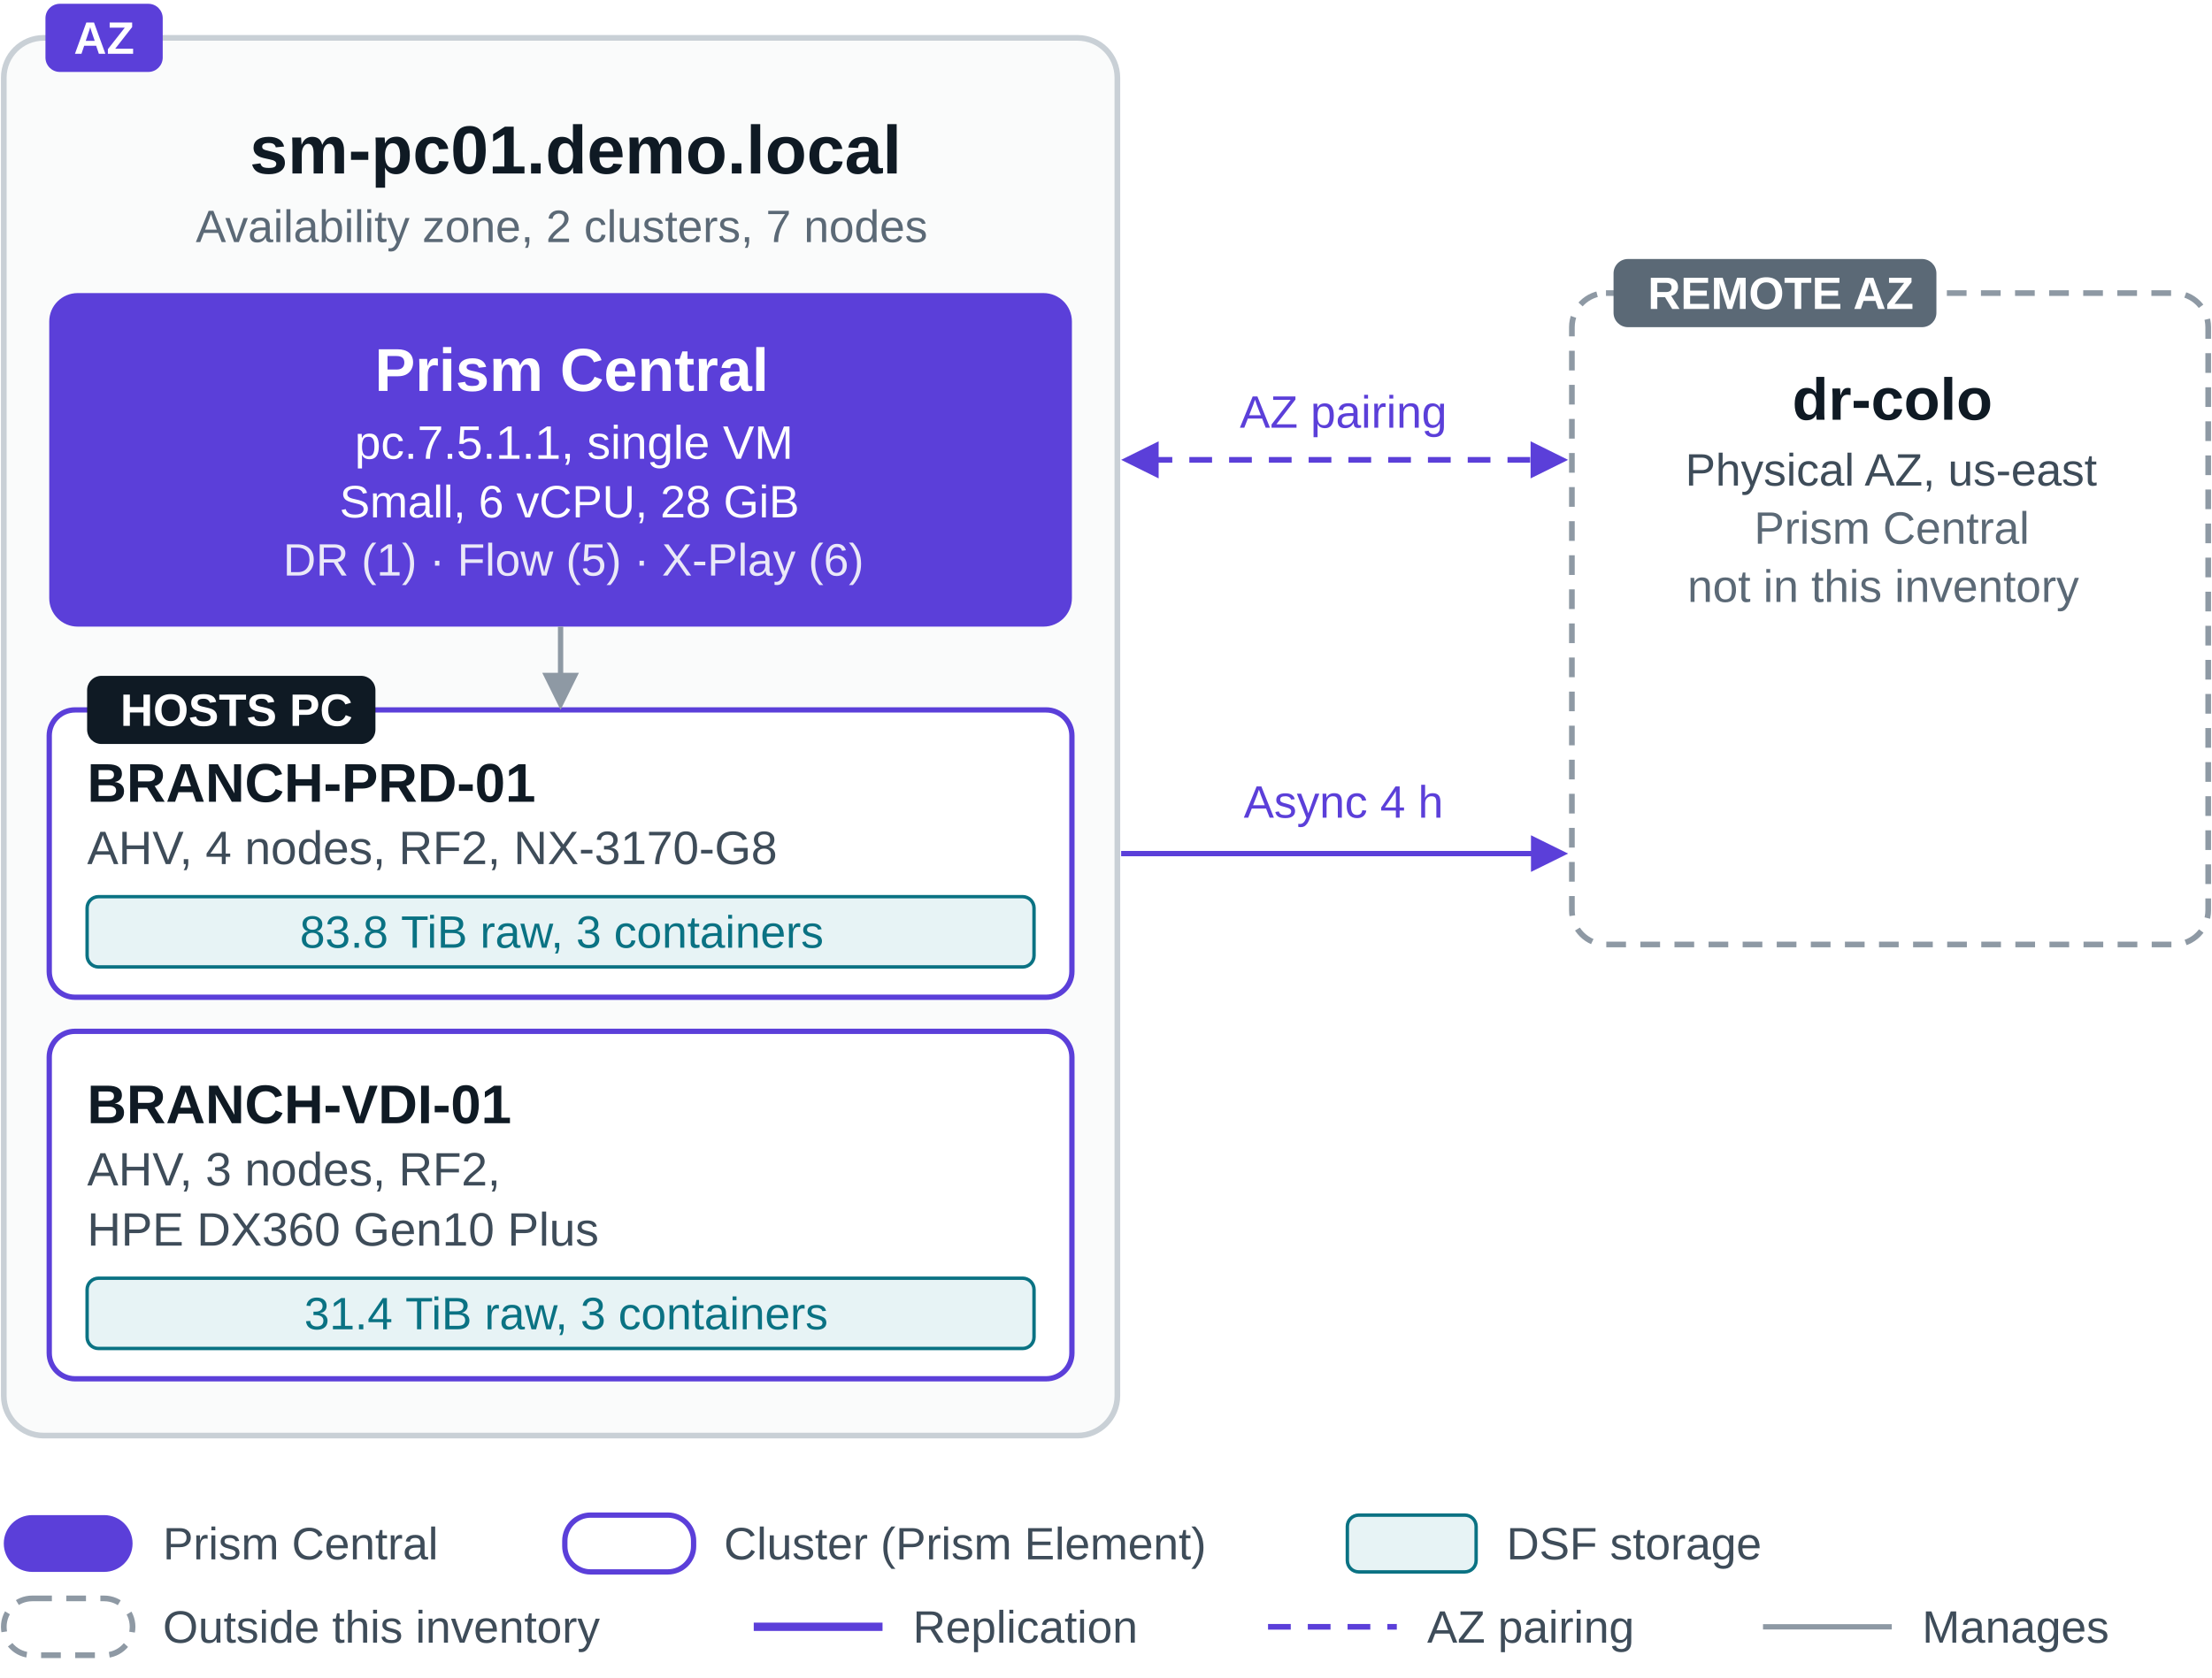
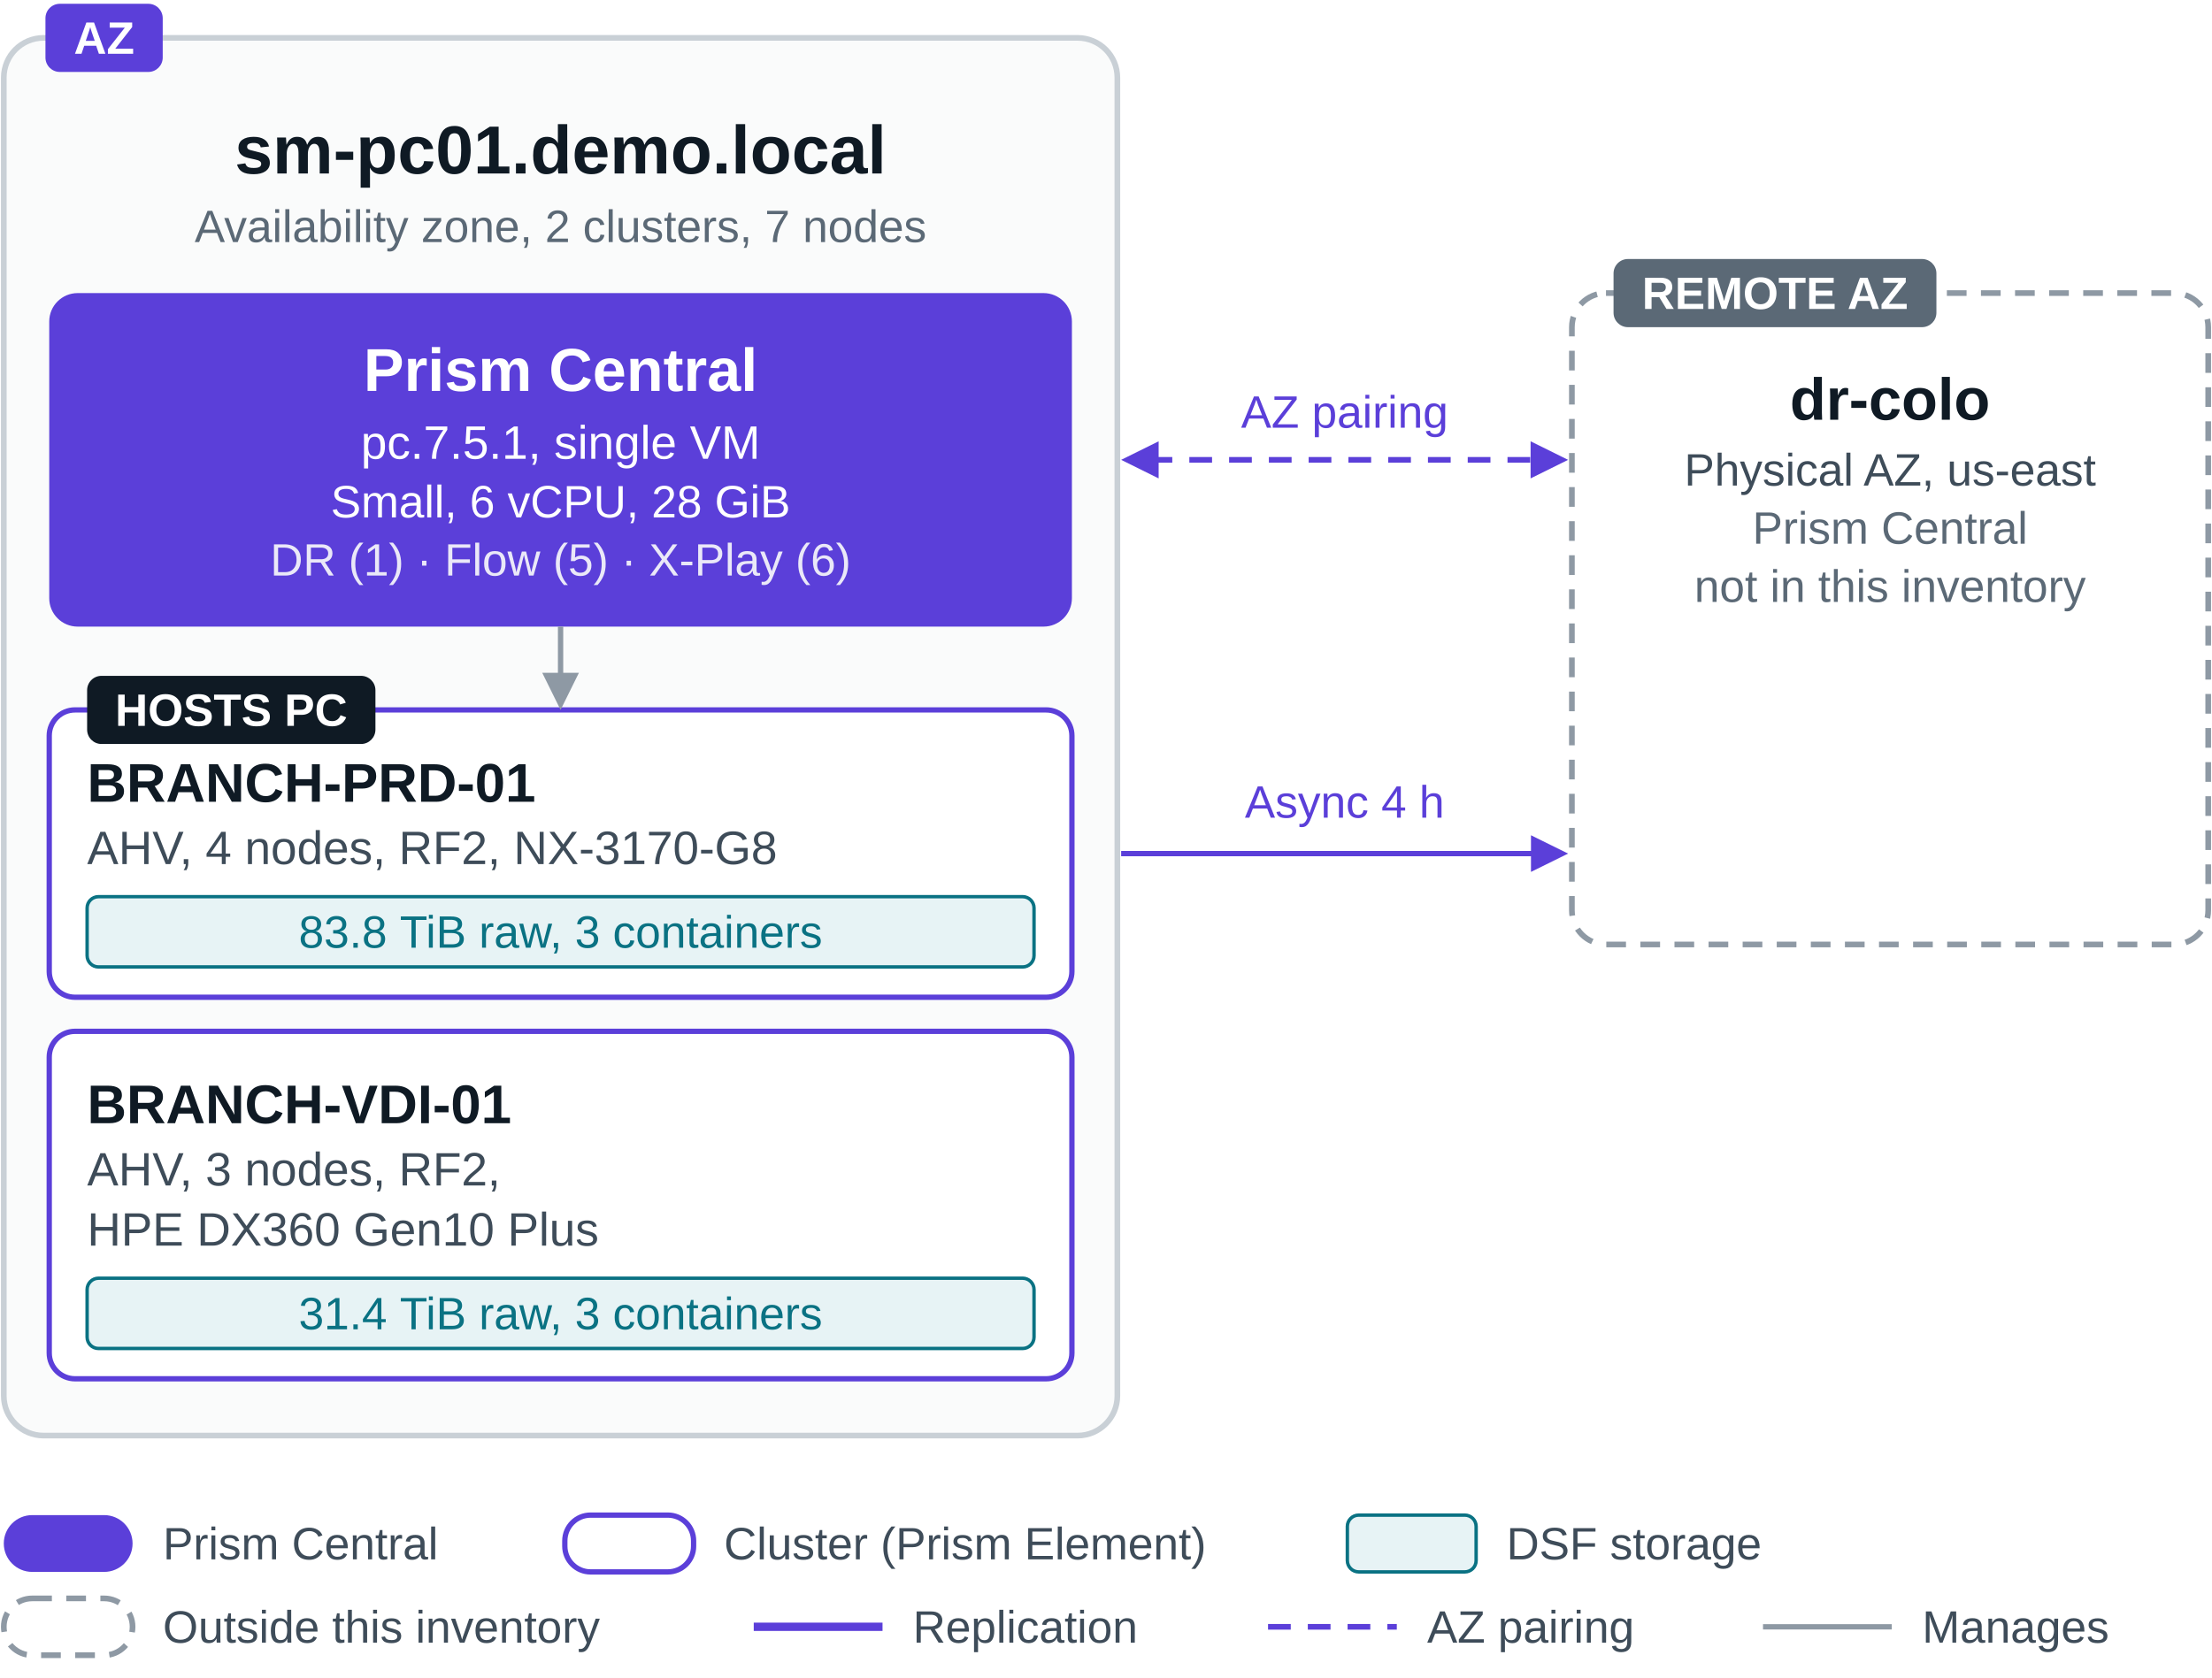
<svg xmlns="http://www.w3.org/2000/svg" version="1.1" width="292pt" height="221.56pt" viewBox="0 0 292 221.56" font-family="Figtree, Calibri, 'Segoe UI', Arial, sans-serif">
  <rect width="292" height="221.56" fill="#FFFFFF" />
  <g id="site:sm-pc01.demo.local" data-kind="container" data-name="sm-pc01.demo.local" data-prism-central="sm-pc01.demo.local">
    <rect x="0.5" y="5" width="147" height="184.56" fill="#FAFBFB" rx="5.25" stroke="#C9D0D6" stroke-width="0.75" />
-     <text x="32.97" y="22.91" font-size="9" font-weight="600" fill="#0F1A24">sm-pc01.demo.local</text>
-     <text x="25.84" y="31.96" font-size="6" fill="#5B6976">Availability zone, 2 clusters, 7 nodes</text>
+     <text x="74" y="22.91" text-anchor="middle" font-size="9" font-weight="600" fill="#0F1A24">sm-pc01.demo.local</text>
+     <text x="74" y="31.96" text-anchor="middle" font-size="6" fill="#5B6976">Availability zone, 2 clusters, 7 nodes</text>
  </g>
  <g id="site:sm-pc01.demo.local:pc" data-kind="box" data-prism-central="sm-pc01.demo.local">
    <rect x="6.5" y="38.7" width="135" height="44.04" fill="#5B3FD9" rx="3.75" />
-     <text x="49.47" y="51.62" font-size="8" font-weight="600" fill="#FFFFFF">Prism Central</text>
-     <text x="46.82" y="60.58" font-size="6.2" fill="#FFFFFF">pc.7.5.1.1, single VM</text>
-     <text x="44.83" y="68.32" font-size="6" fill="#FFFFFF">Small, 6 vCPU, 28 GiB</text>
-     <text x="37.37" y="76" font-size="6" fill="#EAE8F8">DR (1) · Flow (5) · X-Play (6)</text>
+     <text x="74" y="51.62" text-anchor="middle" font-size="8" font-weight="600" fill="#FFFFFF">Prism Central</text>
+     <text x="74" y="60.58" text-anchor="middle" font-size="6.2" fill="#FFFFFF">pc.7.5.1, single VM</text>
+     <text x="74" y="68.32" text-anchor="middle" font-size="6" fill="#FFFFFF">Small, 6 vCPU, 28 GiB</text>
+     <text x="74" y="76" text-anchor="middle" font-size="6" fill="#EAE8F8">DR (1) · Flow (5) · X-Play (6)</text>
  </g>
  <g id="cluster:0ca0388a-8411-5a32-a54a-f18b3163a417" data-kind="box" data-cluster-uuid="0ca0388a-8411-5a32-a54a-f18b3163a417" data-name="BRANCH-PRD-01" data-prism-central="sm-pc01.demo.local">
    <rect x="6.5" y="93.74" width="135" height="37.94" fill="#FFFFFF" rx="3.4" stroke="#5B3FD9" stroke-width="0.7" />
    <text x="11.5" y="105.87" font-size="7.2" font-weight="600" fill="#0F1A24">BRANCH-PRD-01</text>
    <text x="11.5" y="114.1" font-size="6.2" fill="#3E4C59">AHV, 4 nodes, RF2, NX-3170-G8</text>
  </g>
  <g id="cluster:8996917a-a180-5d7e-83b7-4e276021ce55" data-kind="box" data-cluster-uuid="8996917a-a180-5d7e-83b7-4e276021ce55" data-name="BRANCH-VDI-01" data-prism-central="sm-pc01.demo.local">
    <rect x="6.5" y="136.18" width="135" height="45.88" fill="#FFFFFF" rx="3.4" stroke="#5B3FD9" stroke-width="0.7" />
    <text x="11.5" y="148.31" font-size="7.2" font-weight="600" fill="#0F1A24">BRANCH-VDI-01</text>
    <text x="11.5" y="156.54" font-size="6.2" fill="#3E4C59">AHV, 3 nodes, RF2,</text>
    <text x="11.5" y="164.48" font-size="6.2" fill="#3E4C59">HPE DX360 Gen10 Plus</text>
  </g>
  <g id="az:dr-colo" data-kind="box" data-availability-zone="dr-colo" data-name="dr-colo">
    <rect x="207.5" y="38.7" width="84" height="86.01" fill="#FFFFFF" rx="4.5" stroke="#8E99A4" stroke-width="0.75" stroke-dasharray="2.6 1.9" />
-     <text x="236.6" y="55.42" font-size="7.8" font-weight="600" fill="#0F1A24">dr-colo</text>
-     <text x="222.46" y="64.12" font-size="6" fill="#3E4C59">Physical AZ, us-east</text>
-     <text x="231.55" y="71.8" font-size="6" fill="#5B6976">Prism Central</text>
-     <text x="222.75" y="79.48" font-size="6" fill="#5B6976">not in this inventory</text>
+     <text x="249.5" y="55.42" text-anchor="middle" font-size="7.8" font-weight="600" fill="#0F1A24">dr-colo</text>
+     <text x="249.5" y="64.12" text-anchor="middle" font-size="6" fill="#3E4C59">Physical AZ, us-east</text>
+     <text x="249.5" y="71.8" text-anchor="middle" font-size="6" fill="#5B6976">Prism Central</text>
+     <text x="249.5" y="79.48" text-anchor="middle" font-size="6" fill="#5B6976">not in this inventory</text>
  </g>
  <g id="legend:0" data-kind="swatch">
    <rect x="0.5" y="200.06" width="17" height="7.5" fill="#5B3FD9" rx="3.75" />
  </g>
  <g id="legend:0:label" data-kind="label">
    <text x="21.5" y="205.91" font-size="6" fill="#3E4C59">Prism Central</text>
  </g>
  <g id="legend:1" data-kind="swatch">
    <rect x="74.56" y="200.06" width="17" height="7.5" fill="#FFFFFF" rx="3.4" stroke="#5B3FD9" stroke-width="0.7" />
  </g>
  <g id="legend:1:label" data-kind="label">
    <text x="95.56" y="205.91" font-size="6" fill="#3E4C59">Cluster (Prism Element)</text>
  </g>
  <g id="legend:2" data-kind="swatch">
    <rect x="177.86" y="200.06" width="17" height="7.5" fill="#E7F3F5" rx="1.5" stroke="#0A7283" stroke-width="0.45" />
  </g>
  <g id="legend:2:label" data-kind="label">
    <text x="198.86" y="205.91" font-size="6" fill="#3E4C59">DSF storage</text>
  </g>
  <g id="legend:3" data-kind="swatch">
    <rect x="0.5" y="211.06" width="17" height="7.5" fill="#FFFFFF" rx="3.75" stroke="#8E99A4" stroke-width="0.75" stroke-dasharray="2.6 1.9" />
  </g>
  <g id="legend:3:label" data-kind="label">
    <text x="21.5" y="216.91" font-size="6" fill="#3E4C59">Outside this inventory</text>
  </g>
  <g id="legend:4:label" data-kind="label">
    <text x="120.5" y="216.91" font-size="6" fill="#3E4C59">Replication</text>
  </g>
  <g id="legend:5:label" data-kind="label">
    <text x="188.39" y="216.91" font-size="6" fill="#3E4C59">AZ pairing</text>
  </g>
  <g id="legend:6:label" data-kind="label">
    <text x="253.73" y="216.91" font-size="6" fill="#3E4C59">Manages</text>
  </g>
  <g id="site:sm-pc01.demo.local:pc-&gt;cluster:0ca0388a-8411-5a32-a54a-f18b3163a417" data-kind="edge" data-link="manages">
    <polyline points="74,82.74 74,90.04" fill="none" stroke="#8E99A4" stroke-width="0.7" stroke-linejoin="round" />
    <polygon points="74,93.74 71.58,88.84 76.42,88.84" fill="#8E99A4" />
  </g>
  <g id="link:pairing:site:sm-pc01.demo.local-&gt;az:dr-colo" data-kind="edge" data-link="pairing">
    <polyline points="151.75,60.72 203.25,60.72" fill="none" stroke="#5B3FD9" stroke-width="0.75" stroke-linejoin="round" stroke-dasharray="3 2.25" />
    <polygon points="207,60.72 202.05,63.17 202.05,58.27" fill="#5B3FD9" />
    <polygon points="148,60.72 152.95,58.27 152.95,63.17" fill="#5B3FD9" />
  </g>
  <g id="link:replication:site:sm-pc01.demo.local-&gt;az:dr-colo" data-kind="edge" data-link="replication">
    <polyline points="148,112.71 203.3,112.71" fill="none" stroke="#5B3FD9" stroke-width="0.7" stroke-linejoin="round" />
    <polygon points="207,112.71 202.1,115.13 202.1,110.29" fill="#5B3FD9" />
  </g>
  <g id="legend:4" data-kind="edge" data-link="">
    <polyline points="99.5,214.81 116.5,214.81" fill="none" stroke="#5B3FD9" stroke-width="1.1" stroke-linejoin="round" />
  </g>
  <g id="legend:5" data-kind="edge" data-link="">
    <polyline points="167.39,214.81 184.39,214.81" fill="none" stroke="#5B3FD9" stroke-width="0.75" stroke-linejoin="round" stroke-dasharray="3 2.25" />
  </g>
  <g id="legend:6" data-kind="edge" data-link="">
    <polyline points="232.73,214.81 249.73,214.81" fill="none" stroke="#8E99A4" stroke-width="0.7" stroke-linejoin="round" />
  </g>
  <g>
-     <text x="163.66" y="56.48" font-size="6" fill="#5B3FD9">AZ pairing</text>
+     <text x="177.5" y="56.48" text-anchor="middle" font-size="6" fill="#5B3FD9">AZ pairing</text>
  </g>
  <g>
    <rect x="161.38" y="101.03" width="32.25" height="9.68" rx="1.5" fill="#FFFFFF" />
-     <text x="164.18" y="107.97" font-size="6" fill="#5B3FD9">Async 4 h</text>
+     <text x="177.5" y="107.97" text-anchor="middle" font-size="6" fill="#5B3FD9">Async 4 h</text>
  </g>
  <g id="site:sm-pc01.demo.local:tag" data-kind="tag">
    <rect x="6" y="0.5" width="15.48" height="9" fill="#5B3FD9" rx="1.9" />
-     <text x="9.74" y="7.1" font-size="6" font-weight="600" fill="#FFFFFF">AZ</text>
+     <text x="13.74" y="7.1" text-anchor="middle" font-size="6" font-weight="600" fill="#FFFFFF">AZ</text>
  </g>
  <g id="cluster:0ca0388a-8411-5a32-a54a-f18b3163a417:tag" data-kind="tag">
    <rect x="11.5" y="89.24" width="38.06" height="9" fill="#0F1A24" rx="1.9" />
-     <text x="15.88" y="95.84" font-size="6" font-weight="600" fill="#FFFFFF">HOSTS PC</text>
+     <text x="30.53" y="95.84" text-anchor="middle" font-size="6" font-weight="600" fill="#FFFFFF">HOSTS PC</text>
  </g>
  <g id="cluster:0ca0388a-8411-5a32-a54a-f18b3163a417:storage" data-kind="strip">
    <rect x="11.5" y="118.4" width="125" height="9.28" fill="#E7F3F5" rx="1.5" stroke="#0A7283" stroke-width="0.45" />
-     <text x="39.58" y="125.14" font-size="6" fill="#0A7283">83.8 TiB raw, 3 containers</text>
+     <text x="74" y="125.14" text-anchor="middle" font-size="6" fill="#0A7283">83.8 TiB raw, 3 containers</text>
  </g>
  <g id="cluster:8996917a-a180-5d7e-83b7-4e276021ce55:storage" data-kind="strip">
    <rect x="11.5" y="168.78" width="125" height="9.28" fill="#E7F3F5" rx="1.5" stroke="#0A7283" stroke-width="0.45" />
-     <text x="40.16" y="175.52" font-size="6" fill="#0A7283">31.4 TiB raw, 3 containers</text>
+     <text x="74" y="175.52" text-anchor="middle" font-size="6" fill="#0A7283">31.4 TiB raw, 3 containers</text>
  </g>
  <g id="az:dr-colo:tag" data-kind="tag">
    <rect x="213" y="34.2" width="42.62" height="9" fill="#5B6976" rx="1.9" />
-     <text x="217.51" y="40.8" font-size="6" font-weight="600" fill="#FFFFFF">REMOTE AZ</text>
+     <text x="234.31" y="40.8" text-anchor="middle" font-size="6" font-weight="600" fill="#FFFFFF">REMOTE AZ</text>
  </g>
</svg>
